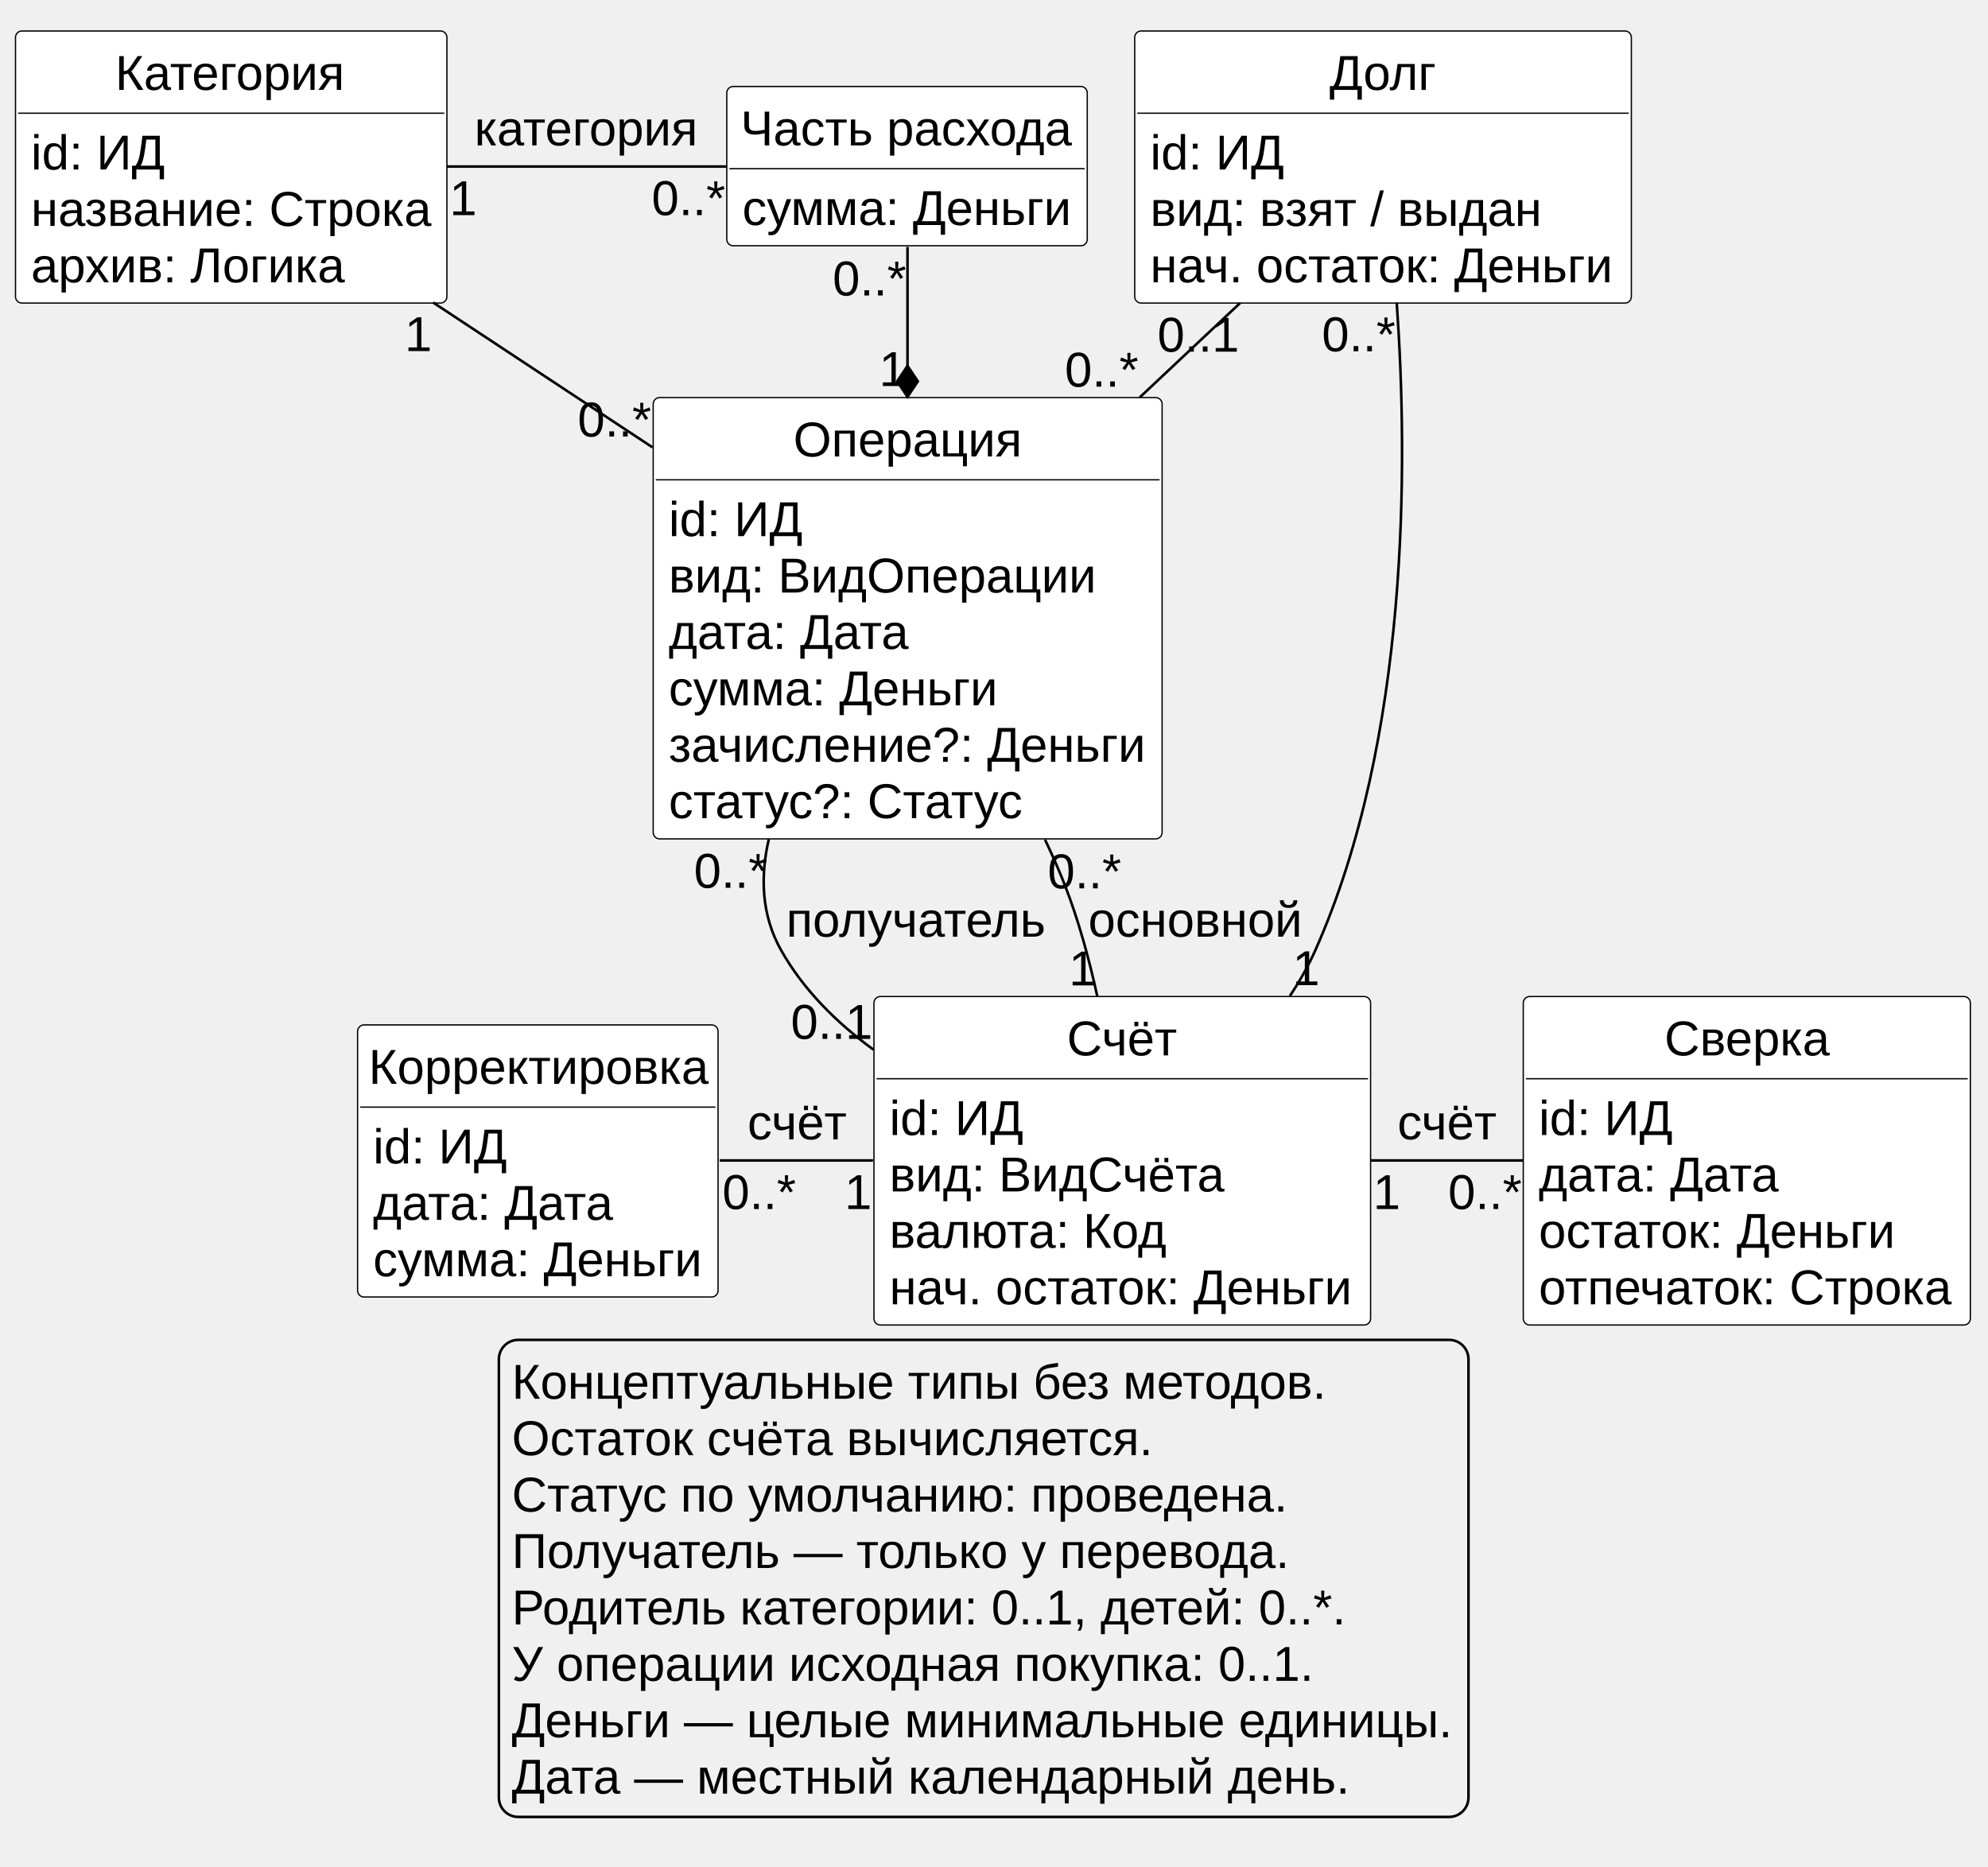
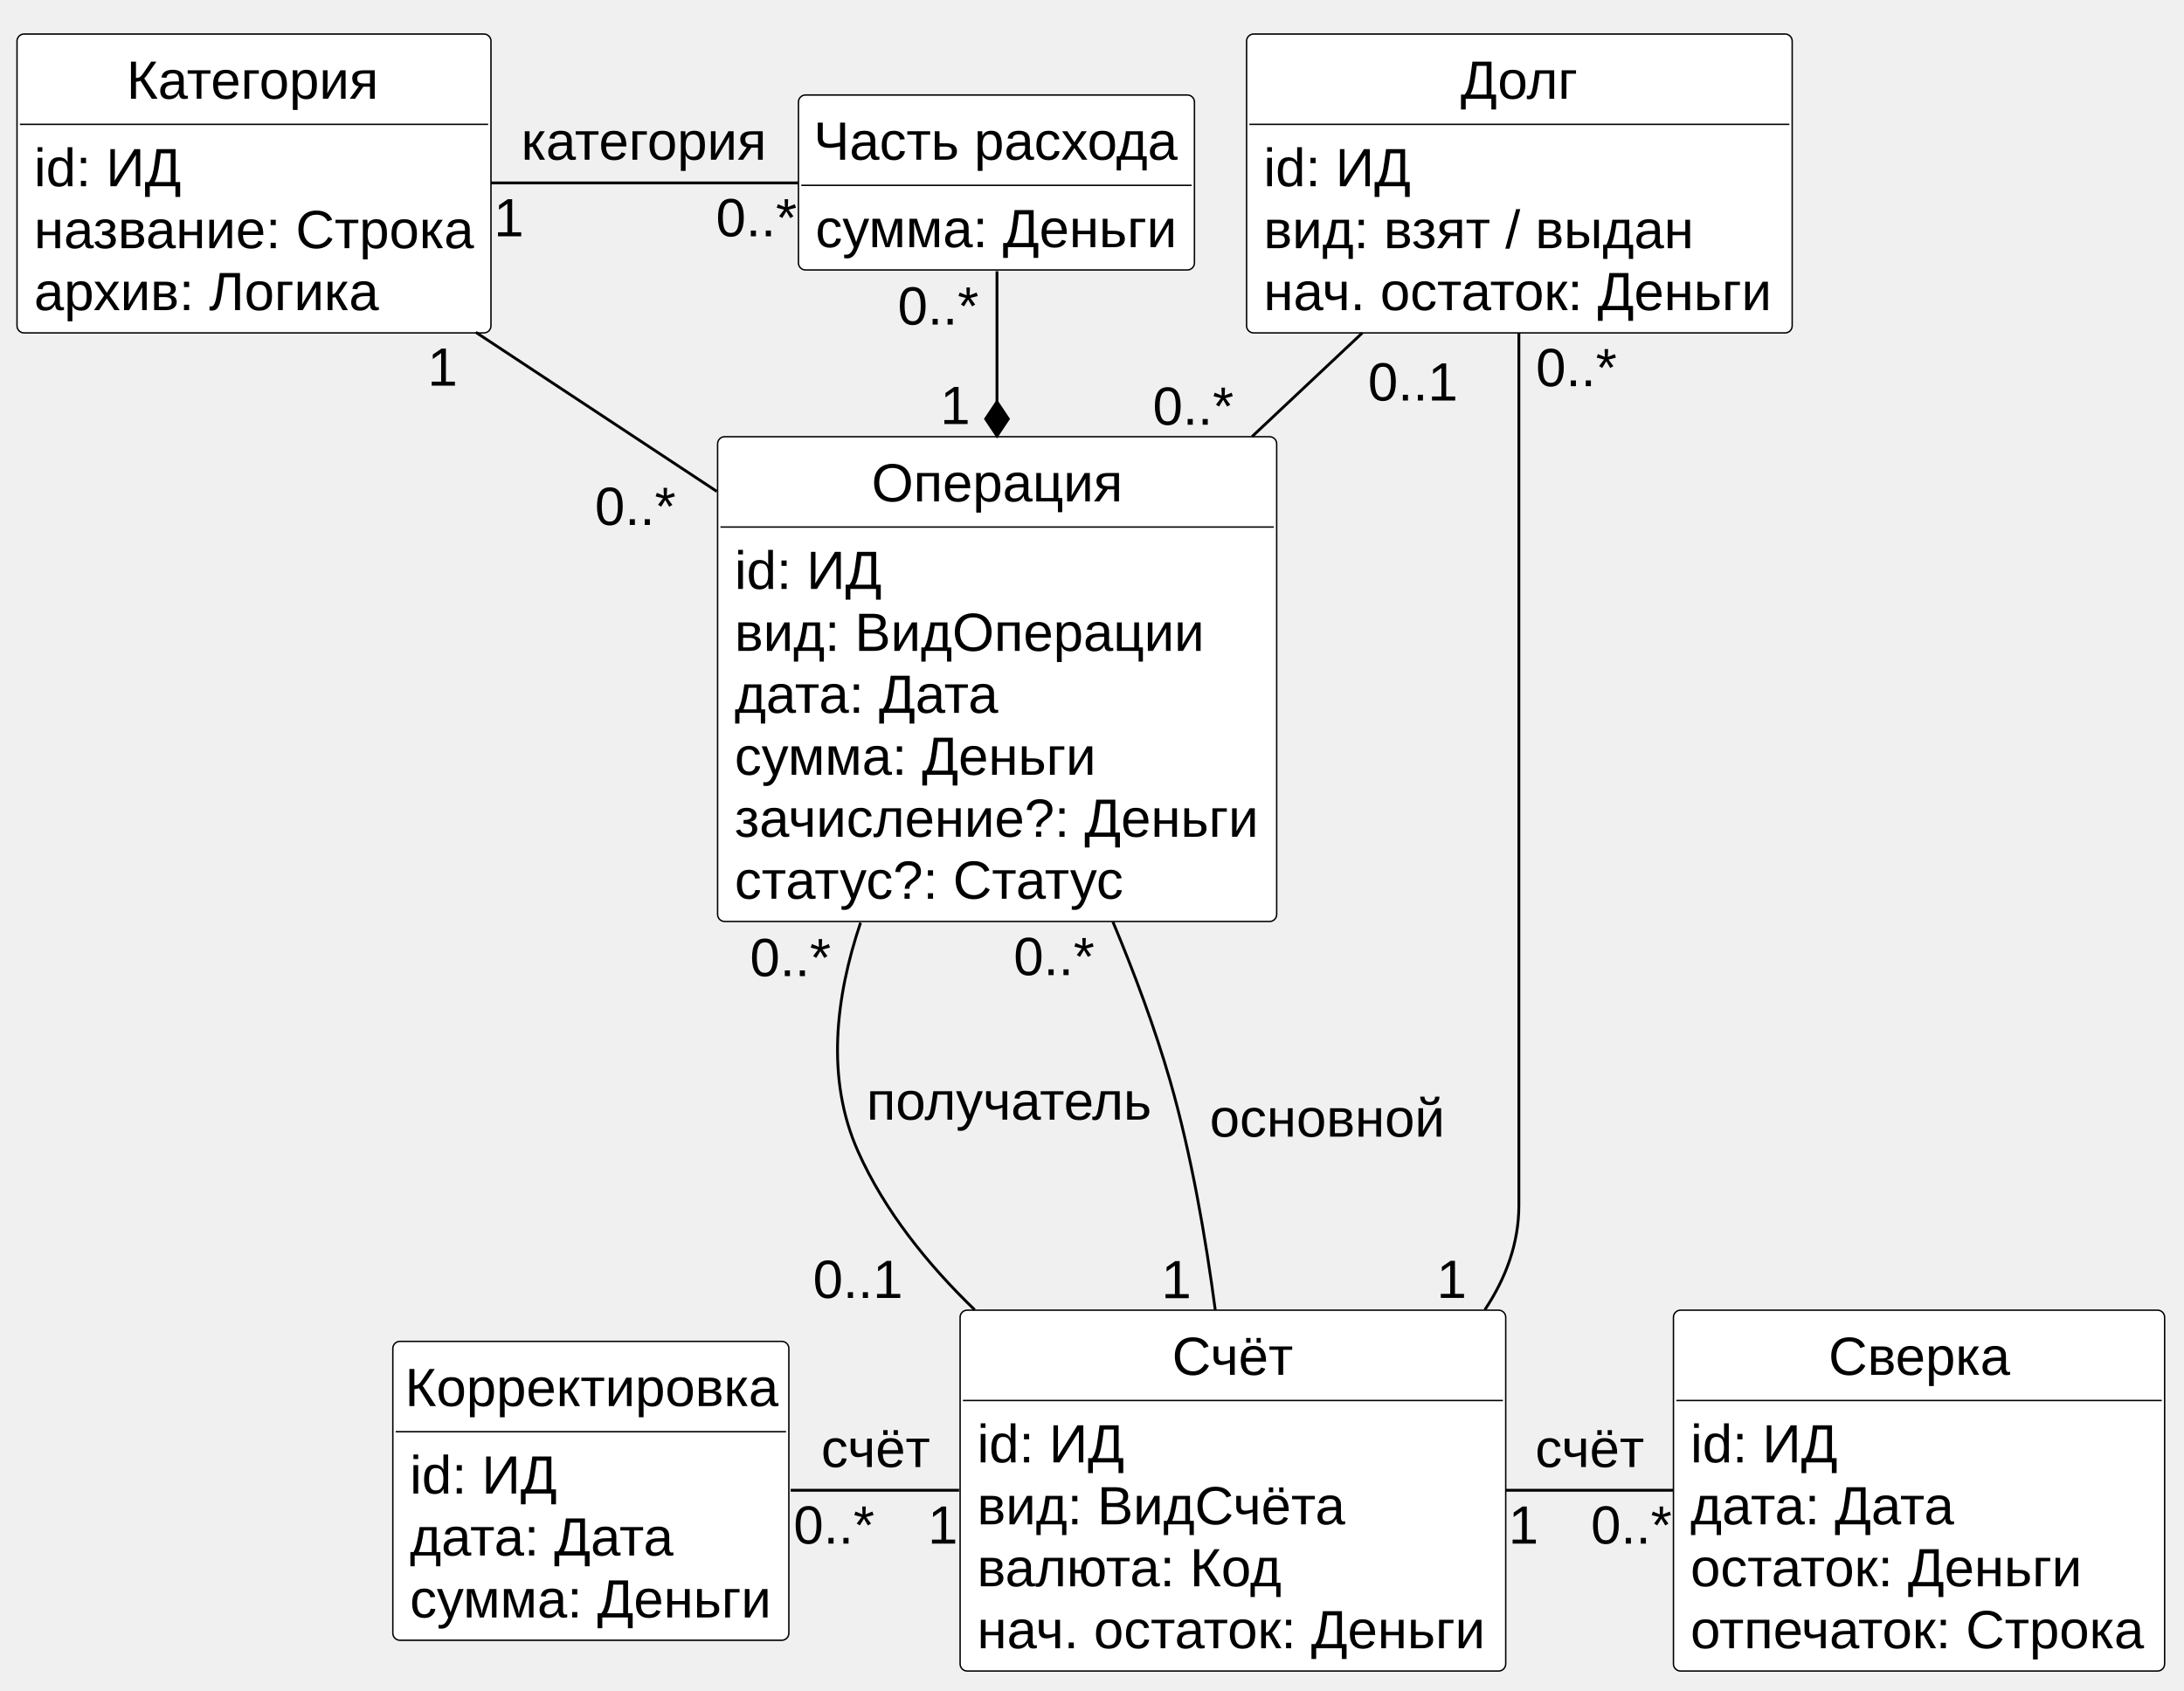
- <svg xmlns="http://www.w3.org/2000/svg" contentStyleType="text/css" data-diagram-type="CLASS" height="723px" preserveAspectRatio="none" style="width:770px;height:723px;background:#FFFFFF;" version="1.1" viewBox="0 0 770 723" width="770px" zoomAndPan="magnify">
+ <svg xmlns="http://www.w3.org/2000/svg" contentStyleType="text/css" data-diagram-type="CLASS" height="596px" preserveAspectRatio="none" style="width:770px;height:596px;background:#FFFFFF;" version="1.1" viewBox="0 0 770 596" width="770px" zoomAndPan="magnify">
  <defs />
  <g>
-     <g class="entity" data-qualified-name="Category" data-source-line="19" id="ent0002">
+     <g class="entity" data-qualified-name="Category" data-source-line="18" id="ent0002">
      <rect fill="#FFFFFF" height="105.393" rx="2.5" ry="2.5" style="stroke:#000000;stroke-width:0.5;" width="167.099" x="6" y="12" />
      <text fill="#000000" font-family="Arial" font-size="19" lengthAdjust="spacing" textLength="89.87" x="44.614" y="34.822">Категория</text>
      <line style="stroke:#000000;stroke-width:0.5;" x1="7" x2="172.099" y1="43.848" y2="43.848" />
      <text fill="#000000" font-family="Arial" font-size="19" lengthAdjust="spacing" textLength="51.87" x="12" y="65.67">id: ИД</text>
      <text fill="#000000" font-family="Arial" font-size="19" lengthAdjust="spacing" textLength="155.099" x="12" y="87.518">название: Строка</text>
      <text fill="#000000" font-family="Arial" font-size="19" lengthAdjust="spacing" textLength="121.357" x="12" y="109.366">архив: Логика</text>
    </g>
-     <g class="entity" data-qualified-name="Split" data-source-line="24" id="ent0003">
+     <g class="entity" data-qualified-name="Split" data-source-line="23" id="ent0003">
      <rect fill="#FFFFFF" height="61.696" rx="2.5" ry="2.5" style="stroke:#000000;stroke-width:0.5;" width="139.619" x="281.5" y="33.5" />
      <text fill="#000000" font-family="Arial" font-size="19" lengthAdjust="spacing" textLength="128.964" x="286.827" y="56.322">Часть расхода</text>
      <line style="stroke:#000000;stroke-width:0.5;" x1="282.5" x2="420.119" y1="65.348" y2="65.348" />
      <text fill="#000000" font-family="Arial" font-size="19" lengthAdjust="spacing" textLength="127.619" x="287.5" y="87.17">сумма: Деньги</text>
    </g>
-     <g class="entity" data-qualified-name="Debt" data-source-line="27" id="ent0004">
+     <g class="entity" data-qualified-name="Debt" data-source-line="26" id="ent0004">
      <rect fill="#FFFFFF" height="105.393" rx="2.5" ry="2.5" style="stroke:#000000;stroke-width:0.5;" width="192.361" x="439.5" y="12" />
      <text fill="#000000" font-family="Arial" font-size="19" lengthAdjust="spacing" textLength="41.451" x="514.955" y="34.822">Долг</text>
      <line style="stroke:#000000;stroke-width:0.5;" x1="440.5" x2="630.861" y1="43.848" y2="43.848" />
      <text fill="#000000" font-family="Arial" font-size="19" lengthAdjust="spacing" textLength="51.87" x="445.5" y="65.67">id: ИД</text>
      <text fill="#000000" font-family="Arial" font-size="19" lengthAdjust="spacing" textLength="151.879" x="445.5" y="87.518">вид: взят / выдан</text>
      <text fill="#000000" font-family="Arial" font-size="19" lengthAdjust="spacing" textLength="180.361" x="445.5" y="109.366">нач. остаток: Деньги</text>
    </g>
-     <g class="entity" data-qualified-name="Transaction" data-source-line="32" id="ent0005">
+     <g class="entity" data-qualified-name="Transaction" data-source-line="31" id="ent0005">
      <rect fill="#FFFFFF" height="170.937" rx="2.5" ry="2.5" style="stroke:#000000;stroke-width:0.5;" width="197.111" x="253" y="154" />
      <text fill="#000000" font-family="Arial" font-size="19" lengthAdjust="spacing" textLength="88.552" x="307.279" y="176.822">Операция</text>
      <line style="stroke:#000000;stroke-width:0.5;" x1="254" x2="449.111" y1="185.848" y2="185.848" />
      <text fill="#000000" font-family="Arial" font-size="19" lengthAdjust="spacing" textLength="51.87" x="259" y="207.67">id: ИД</text>
      <text fill="#000000" font-family="Arial" font-size="19" lengthAdjust="spacing" textLength="165.601" x="259" y="229.518">вид: ВидОперации</text>
      <text fill="#000000" font-family="Arial" font-size="19" lengthAdjust="spacing" textLength="94.184" x="259" y="251.366">дата: Дата</text>
      <text fill="#000000" font-family="Arial" font-size="19" lengthAdjust="spacing" textLength="127.619" x="259" y="273.214">сумма: Деньги</text>
      <text fill="#000000" font-family="Arial" font-size="19" lengthAdjust="spacing" textLength="185.111" x="259" y="295.062">зачисление?: Деньги</text>
      <text fill="#000000" font-family="Arial" font-size="19" lengthAdjust="spacing" textLength="138.288" x="259" y="316.911">статус?: Статус</text>
    </g>
-     <g class="entity" data-qualified-name="Account" data-source-line="40" id="ent0006">
-       <rect fill="#FFFFFF" height="127.241" rx="2.5" ry="2.5" style="stroke:#000000;stroke-width:0.5;" width="192.361" x="338.5" y="386" />
-       <text fill="#000000" font-family="Arial" font-size="19" lengthAdjust="spacing" textLength="42.889" x="413.236" y="408.822">Счёт</text>
-       <line style="stroke:#000000;stroke-width:0.5;" x1="339.5" x2="529.861" y1="417.848" y2="417.848" />
-       <text fill="#000000" font-family="Arial" font-size="19" lengthAdjust="spacing" textLength="51.87" x="344.5" y="439.67">id: ИД</text>
-       <text fill="#000000" font-family="Arial" font-size="19" lengthAdjust="spacing" textLength="130.18" x="344.5" y="461.518">вид: ВидСчёта</text>
-       <text fill="#000000" font-family="Arial" font-size="19" lengthAdjust="spacing" textLength="108.545" x="344.5" y="483.366">валюта: Код</text>
-       <text fill="#000000" font-family="Arial" font-size="19" lengthAdjust="spacing" textLength="180.361" x="344.5" y="505.214">нач. остаток: Деньги</text>
+     <g class="entity" data-qualified-name="Account" data-source-line="39" id="ent0006">
+       <rect fill="#FFFFFF" height="127.241" rx="2.5" ry="2.5" style="stroke:#000000;stroke-width:0.5;" width="192.361" x="338.5" y="462" />
+       <text fill="#000000" font-family="Arial" font-size="19" lengthAdjust="spacing" textLength="42.889" x="413.236" y="484.822">Счёт</text>
+       <line style="stroke:#000000;stroke-width:0.5;" x1="339.5" x2="529.861" y1="493.848" y2="493.848" />
+       <text fill="#000000" font-family="Arial" font-size="19" lengthAdjust="spacing" textLength="51.87" x="344.5" y="515.67">id: ИД</text>
+       <text fill="#000000" font-family="Arial" font-size="19" lengthAdjust="spacing" textLength="130.18" x="344.5" y="537.518">вид: ВидСчёта</text>
+       <text fill="#000000" font-family="Arial" font-size="19" lengthAdjust="spacing" textLength="108.545" x="344.5" y="559.366">валюта: Код</text>
+       <text fill="#000000" font-family="Arial" font-size="19" lengthAdjust="spacing" textLength="180.361" x="344.5" y="581.214">нач. остаток: Деньги</text>
    </g>
-     <g class="entity" data-qualified-name="Adjustment" data-source-line="46" id="ent0007">
-       <rect fill="#FFFFFF" height="105.393" rx="2.5" ry="2.5" style="stroke:#000000;stroke-width:0.5;" width="139.619" x="138.5" y="397" />
-       <text fill="#000000" font-family="Arial" font-size="19" lengthAdjust="spacing" textLength="131.07" x="142.774" y="419.822">Корректировка</text>
-       <line style="stroke:#000000;stroke-width:0.5;" x1="139.5" x2="277.119" y1="428.848" y2="428.848" />
-       <text fill="#000000" font-family="Arial" font-size="19" lengthAdjust="spacing" textLength="51.87" x="144.5" y="450.67">id: ИД</text>
-       <text fill="#000000" font-family="Arial" font-size="19" lengthAdjust="spacing" textLength="94.184" x="144.5" y="472.518">дата: Дата</text>
-       <text fill="#000000" font-family="Arial" font-size="19" lengthAdjust="spacing" textLength="127.619" x="144.5" y="494.366">сумма: Деньги</text>
+     <g class="entity" data-qualified-name="Adjustment" data-source-line="45" id="ent0007">
+       <rect fill="#FFFFFF" height="105.393" rx="2.5" ry="2.5" style="stroke:#000000;stroke-width:0.5;" width="139.619" x="138.5" y="473" />
+       <text fill="#000000" font-family="Arial" font-size="19" lengthAdjust="spacing" textLength="131.07" x="142.774" y="495.822">Корректировка</text>
+       <line style="stroke:#000000;stroke-width:0.5;" x1="139.5" x2="277.119" y1="504.848" y2="504.848" />
+       <text fill="#000000" font-family="Arial" font-size="19" lengthAdjust="spacing" textLength="51.87" x="144.5" y="526.67">id: ИД</text>
+       <text fill="#000000" font-family="Arial" font-size="19" lengthAdjust="spacing" textLength="94.184" x="144.5" y="548.518">дата: Дата</text>
+       <text fill="#000000" font-family="Arial" font-size="19" lengthAdjust="spacing" textLength="127.619" x="144.5" y="570.366">сумма: Деньги</text>
    </g>
-     <g class="entity" data-qualified-name="Reconciliation" data-source-line="51" id="ent0008">
-       <rect fill="#FFFFFF" height="127.241" rx="2.5" ry="2.5" style="stroke:#000000;stroke-width:0.5;" width="173.166" x="590" y="386" />
-       <text fill="#000000" font-family="Arial" font-size="19" lengthAdjust="spacing" textLength="63.828" x="644.669" y="408.822">Сверка</text>
-       <line style="stroke:#000000;stroke-width:0.5;" x1="591" x2="762.166" y1="417.848" y2="417.848" />
-       <text fill="#000000" font-family="Arial" font-size="19" lengthAdjust="spacing" textLength="51.87" x="596" y="439.67">id: ИД</text>
-       <text fill="#000000" font-family="Arial" font-size="19" lengthAdjust="spacing" textLength="94.184" x="596" y="461.518">дата: Дата</text>
-       <text fill="#000000" font-family="Arial" font-size="19" lengthAdjust="spacing" textLength="138.845" x="596" y="483.366">остаток: Деньги</text>
-       <text fill="#000000" font-family="Arial" font-size="19" lengthAdjust="spacing" textLength="161.166" x="596" y="505.214">отпечаток: Строка</text>
+     <g class="entity" data-qualified-name="Reconciliation" data-source-line="50" id="ent0008">
+       <rect fill="#FFFFFF" height="127.241" rx="2.5" ry="2.5" style="stroke:#000000;stroke-width:0.5;" width="173.166" x="590" y="462" />
+       <text fill="#000000" font-family="Arial" font-size="19" lengthAdjust="spacing" textLength="63.828" x="644.669" y="484.822">Сверка</text>
+       <line style="stroke:#000000;stroke-width:0.5;" x1="591" x2="762.166" y1="493.848" y2="493.848" />
+       <text fill="#000000" font-family="Arial" font-size="19" lengthAdjust="spacing" textLength="51.87" x="596" y="515.67">id: ИД</text>
+       <text fill="#000000" font-family="Arial" font-size="19" lengthAdjust="spacing" textLength="94.184" x="596" y="537.518">дата: Дата</text>
+       <text fill="#000000" font-family="Arial" font-size="19" lengthAdjust="spacing" textLength="138.845" x="596" y="559.366">остаток: Деньги</text>
+       <text fill="#000000" font-family="Arial" font-size="19" lengthAdjust="spacing" textLength="161.166" x="596" y="581.214">отпечаток: Строка</text>
    </g>
    <g class="link" data-entity-1="ent0002" data-entity-2="ent0005" data-link-type="association" id="lnk11">
      <path d="M167.754,117.171 C194.443,134.794 224.639,154.733 252.727,173.28" fill="none" style="stroke:#000000;stroke-width:1;" />
-       <text fill="#000000" font-family="Arial" font-size="19" lengthAdjust="spacing" textLength="28.519" x="223.727" y="169.101">0..*</text>
-       <text fill="#000000" font-family="Arial" font-size="19" lengthAdjust="spacing" textLength="10.567" x="156.754" y="135.993">1</text>
+       <text fill="#000000" font-family="Arial" font-size="19" lengthAdjust="spacing" textLength="28.519" x="209.727" y="185.101" data-label-position="clearance-v2">0..*</text>
+       <text fill="#000000" font-family="Arial" font-size="19" lengthAdjust="spacing" textLength="10.567" x="150.754" y="135.993" data-label-position="clearance-v2">1</text>
    </g>
    <g class="link" data-entity-1="ent0002" data-entity-2="ent0003" data-link-type="association" id="lnk12">
      <path d="M173.119,64.5 C208.012,64.5 248.089,64.5 281.406,64.5" fill="none" style="stroke:#000000;stroke-width:1;" />
      <text fill="#000000" font-family="Arial" font-size="19" lengthAdjust="spacing" textLength="87.114" x="183.75" y="56.322">категория</text>
      <text fill="#000000" font-family="Arial" font-size="19" lengthAdjust="spacing" textLength="28.519" x="252.406" y="83.322">0..*</text>
      <text fill="#000000" font-family="Arial" font-size="19" lengthAdjust="spacing" textLength="10.567" x="174.119" y="83.322">1</text>
    </g>
    <g class="link" data-entity-1="ent0003" data-entity-2="ent0005" data-link-type="composition" id="lnk14">
      <polygon fill="#000000" points="351.5,153.71,355.5,147.71,351.5,141.71,347.5,147.71,351.5,153.71" style="stroke:#000000;stroke-width:1;" />
      <path d="M351.5,95.634 C351.5,111.898 351.5,120.871 351.5,141.71" fill="none" style="stroke:#000000;stroke-width:1;" />
-       <text fill="#000000" font-family="Arial" font-size="19" lengthAdjust="spacing" textLength="10.567" x="340.5" y="149.532">1</text>
-       <text fill="#000000" font-family="Arial" font-size="19" lengthAdjust="spacing" textLength="28.519" x="322.5" y="114.456">0..*</text>
+       <text fill="#000000" font-family="Arial" font-size="19" lengthAdjust="spacing" textLength="10.567" x="331.5" y="149.532" data-label-position="clearance-v2">1</text>
+       <text fill="#000000" font-family="Arial" font-size="19" lengthAdjust="spacing" textLength="28.519" x="316.5" y="114.456" data-label-position="clearance-v2">0..*</text>
    </g>
    <g class="link" data-entity-1="ent0004" data-entity-2="ent0005" data-link-type="association" id="lnk15">
      <path d="M480.294,117.406 C468.015,128.951 454.688,141.481 441.42,153.956" fill="none" style="stroke:#000000;stroke-width:1;" />
-       <text fill="#000000" font-family="Arial" font-size="19" lengthAdjust="spacing" textLength="28.519" x="412.42" y="149.778">0..*</text>
-       <text fill="#000000" font-family="Arial" font-size="19" lengthAdjust="spacing" textLength="31.691" x="448.294" y="136.227">0..1</text>
+       <text fill="#000000" font-family="Arial" font-size="19" lengthAdjust="spacing" textLength="28.519" x="406.42" y="149.778" data-label-position="clearance-v2">0..*</text>
+       <text fill="#000000" font-family="Arial" font-size="19" lengthAdjust="spacing" textLength="31.691" x="482.294" y="141.227" data-label-position="clearance-v2">0..1</text>
    </g>
    <g class="link" data-entity-1="ent0005" data-entity-2="ent0006" data-link-type="association" id="lnk17">
-       <path d="M404.776,325.281 C407.598,331.176 410.209,337.114 412.5,343 C417.76,356.513 421.851,371.513 425,385.861" fill="none" style="stroke:#000000;stroke-width:1;" />
-       <text fill="#000000" font-family="Arial" font-size="19" lengthAdjust="spacing" textLength="82.893" x="421.5" y="362.822">основной</text>
-       <text fill="#000000" font-family="Arial" font-size="19" lengthAdjust="spacing" textLength="10.567" x="414" y="381.683">1</text>
-       <text fill="#000000" font-family="Arial" font-size="19" lengthAdjust="spacing" textLength="28.519" x="405.776" y="344.103">0..*</text>
+       <path d="M392.357,325.024 C399.946,343.176 407.156,362.476 412.5,381 C420.01,407.033 425.092,436.506 428.461,461.94" fill="none" style="stroke:#000000;stroke-width:1;" />
+       <text fill="#000000" font-family="Arial" font-size="19" lengthAdjust="spacing" textLength="82.893" x="426.5" y="400.822" data-label-position="clearance-v2">основной</text>
+       <text fill="#000000" font-family="Arial" font-size="19" lengthAdjust="spacing" textLength="10.567" x="409.461" y="457.762" data-label-position="clearance-v2">1</text>
+       <text fill="#000000" font-family="Arial" font-size="19" lengthAdjust="spacing" textLength="28.519" x="357.357" y="343.846" data-label-position="clearance-v2">0..*</text>
    </g>
    <g class="link" data-entity-1="ent0005" data-entity-2="ent0006" data-link-type="association" id="lnk19">
-       <path d="M297.771,325.07 C294.399,339.724 294.954,354.56 302.5,368 C311.107,383.331 323.951,396.086 338.3,406.581" fill="none" style="stroke:#000000;stroke-width:1;" />
-       <text fill="#000000" font-family="Arial" font-size="19" lengthAdjust="spacing" textLength="102.162" x="304.5" y="362.822">получатель</text>
-       <text fill="#000000" font-family="Arial" font-size="19" lengthAdjust="spacing" textLength="31.691" x="306.3" y="402.402">0..1</text>
-       <text fill="#000000" font-family="Arial" font-size="19" lengthAdjust="spacing" textLength="28.519" x="268.771" y="343.891">0..*</text>
+       <path d="M303.393,325.391 C294.508,351.749 291.146,380.55 302.5,406 C311.847,426.953 326.933,445.746 343.626,461.863" fill="none" style="stroke:#000000;stroke-width:1;" />
+       <text fill="#000000" font-family="Arial" font-size="19" lengthAdjust="spacing" textLength="102.162" x="305.5" y="394.822" data-label-position="clearance-v2">получатель</text>
+       <text fill="#000000" font-family="Arial" font-size="19" lengthAdjust="spacing" textLength="31.691" x="286.626" y="457.684" data-label-position="clearance-v2">0..1</text>
+       <text fill="#000000" font-family="Arial" font-size="19" lengthAdjust="spacing" textLength="28.519" x="264.393" y="344.213" data-label-position="clearance-v2">0..*</text>
    </g>
    <g class="link" data-entity-1="ent0006" data-entity-2="ent0004" data-link-type="association" id="lnk20">
-       <path d="M499.612,385.764 C503.414,380.054 506.787,374.11 509.5,368 C545.866,286.102 545.399,179.579 540.981,117.251" fill="none" style="stroke:#000000;stroke-width:1;" />
-       <text fill="#000000" font-family="Arial" font-size="19" lengthAdjust="spacing" textLength="28.519" x="511.981" y="136.073">0..*</text>
-       <text fill="#000000" font-family="Arial" font-size="19" lengthAdjust="spacing" textLength="10.567" x="500.612" y="381.585">1</text>
+       <path d="M523.517,461.842 C530.838,450.851 535.5,438.538 535.5,425 C535.5,238.5 535.5,238.5 535.5,238.5 C535.5,197.803 535.5,151.721 535.5,117.356" fill="none" style="stroke:#000000;stroke-width:1;" />
+       <text fill="#000000" font-family="Arial" font-size="19" lengthAdjust="spacing" textLength="28.519" x="541.5" y="136.177" data-label-position="clearance-v2">0..*</text>
+       <text fill="#000000" font-family="Arial" font-size="19" lengthAdjust="spacing" textLength="10.567" x="506.517" y="457.664" data-label-position="clearance-v2">1</text>
    </g>
    <g class="link" data-entity-1="ent0007" data-entity-2="ent0006" data-link-type="association" id="lnk22">
-       <path d="M278.769,449.5 C297.558,449.5 318.194,449.5 338.126,449.5" fill="none" style="stroke:#000000;stroke-width:1;" />
-       <text fill="#000000" font-family="Arial" font-size="19" lengthAdjust="spacing" textLength="38.668" x="289.5" y="441.322">счёт</text>
-       <text fill="#000000" font-family="Arial" font-size="19" lengthAdjust="spacing" textLength="10.567" x="327.126" y="468.322">1</text>
-       <text fill="#000000" font-family="Arial" font-size="19" lengthAdjust="spacing" textLength="28.519" x="279.769" y="468.322">0..*</text>
+       <path d="M278.769,525.5 C297.558,525.5 318.194,525.5 338.126,525.5" fill="none" style="stroke:#000000;stroke-width:1;" />
+       <text fill="#000000" font-family="Arial" font-size="19" lengthAdjust="spacing" textLength="38.668" x="289.5" y="517.322">счёт</text>
+       <text fill="#000000" font-family="Arial" font-size="19" lengthAdjust="spacing" textLength="10.567" x="327.126" y="544.322">1</text>
+       <text fill="#000000" font-family="Arial" font-size="19" lengthAdjust="spacing" textLength="28.519" x="279.769" y="544.322">0..*</text>
    </g>
    <g class="link" data-entity-1="ent0006" data-entity-2="ent0008" data-link-type="association" id="lnk23">
-       <path d="M530.84,449.5 C550.348,449.5 570.749,449.5 589.896,449.5" fill="none" style="stroke:#000000;stroke-width:1;" />
-       <text fill="#000000" font-family="Arial" font-size="19" lengthAdjust="spacing" textLength="38.668" x="541.25" y="441.322">счёт</text>
-       <text fill="#000000" font-family="Arial" font-size="19" lengthAdjust="spacing" textLength="28.519" x="560.896" y="468.322">0..*</text>
-       <text fill="#000000" font-family="Arial" font-size="19" lengthAdjust="spacing" textLength="10.567" x="531.84" y="468.322">1</text>
-     </g>
-     <g class="legend" data-source-line="70">
-       <rect fill="none" height="184.785" rx="7.5" ry="7.5" style="stroke:#000000;stroke-width:1;" width="375.546" x="193.227" y="519" />
-       <text fill="#000000" font-family="Arial" font-size="19" lengthAdjust="spacing" textLength="317.517" x="198.227" y="541.822">Концептуальные типы без методов.</text>
-       <text fill="#000000" font-family="Arial" font-size="19" lengthAdjust="spacing" textLength="250.395" x="198.227" y="563.67">Остаток счёта вычисляется.</text>
-       <text fill="#000000" font-family="Arial" font-size="19" lengthAdjust="spacing" textLength="302.775" x="198.227" y="585.518">Статус по умолчанию: проведена.</text>
-       <text fill="#000000" font-family="Arial" font-size="19" lengthAdjust="spacing" textLength="303.861" x="198.227" y="607.366">Получатель — только у перевода.</text>
-       <text fill="#000000" font-family="Arial" font-size="19" lengthAdjust="spacing" textLength="326.609" x="198.227" y="629.214">Родитель категории: 0..1, детей: 0..*.</text>
-       <text fill="#000000" font-family="Arial" font-size="19" lengthAdjust="spacing" textLength="310.55" x="198.227" y="651.062">У операции исходная покупка: 0..1.</text>
-       <text fill="#000000" font-family="Arial" font-size="19" lengthAdjust="spacing" textLength="365.546" x="198.227" y="672.911">Деньги — целые минимальные единицы.</text>
-       <text fill="#000000" font-family="Arial" font-size="19" lengthAdjust="spacing" textLength="324.744" x="198.227" y="694.759">Дата — местный календарный день.</text>
+       <path d="M530.84,525.5 C550.348,525.5 570.749,525.5 589.896,525.5" fill="none" style="stroke:#000000;stroke-width:1;" />
+       <text fill="#000000" font-family="Arial" font-size="19" lengthAdjust="spacing" textLength="38.668" x="541.25" y="517.322">счёт</text>
+       <text fill="#000000" font-family="Arial" font-size="19" lengthAdjust="spacing" textLength="28.519" x="560.896" y="544.322">0..*</text>
+       <text fill="#000000" font-family="Arial" font-size="19" lengthAdjust="spacing" textLength="10.567" x="531.84" y="544.322">1</text>
    </g>
  </g>
</svg>
